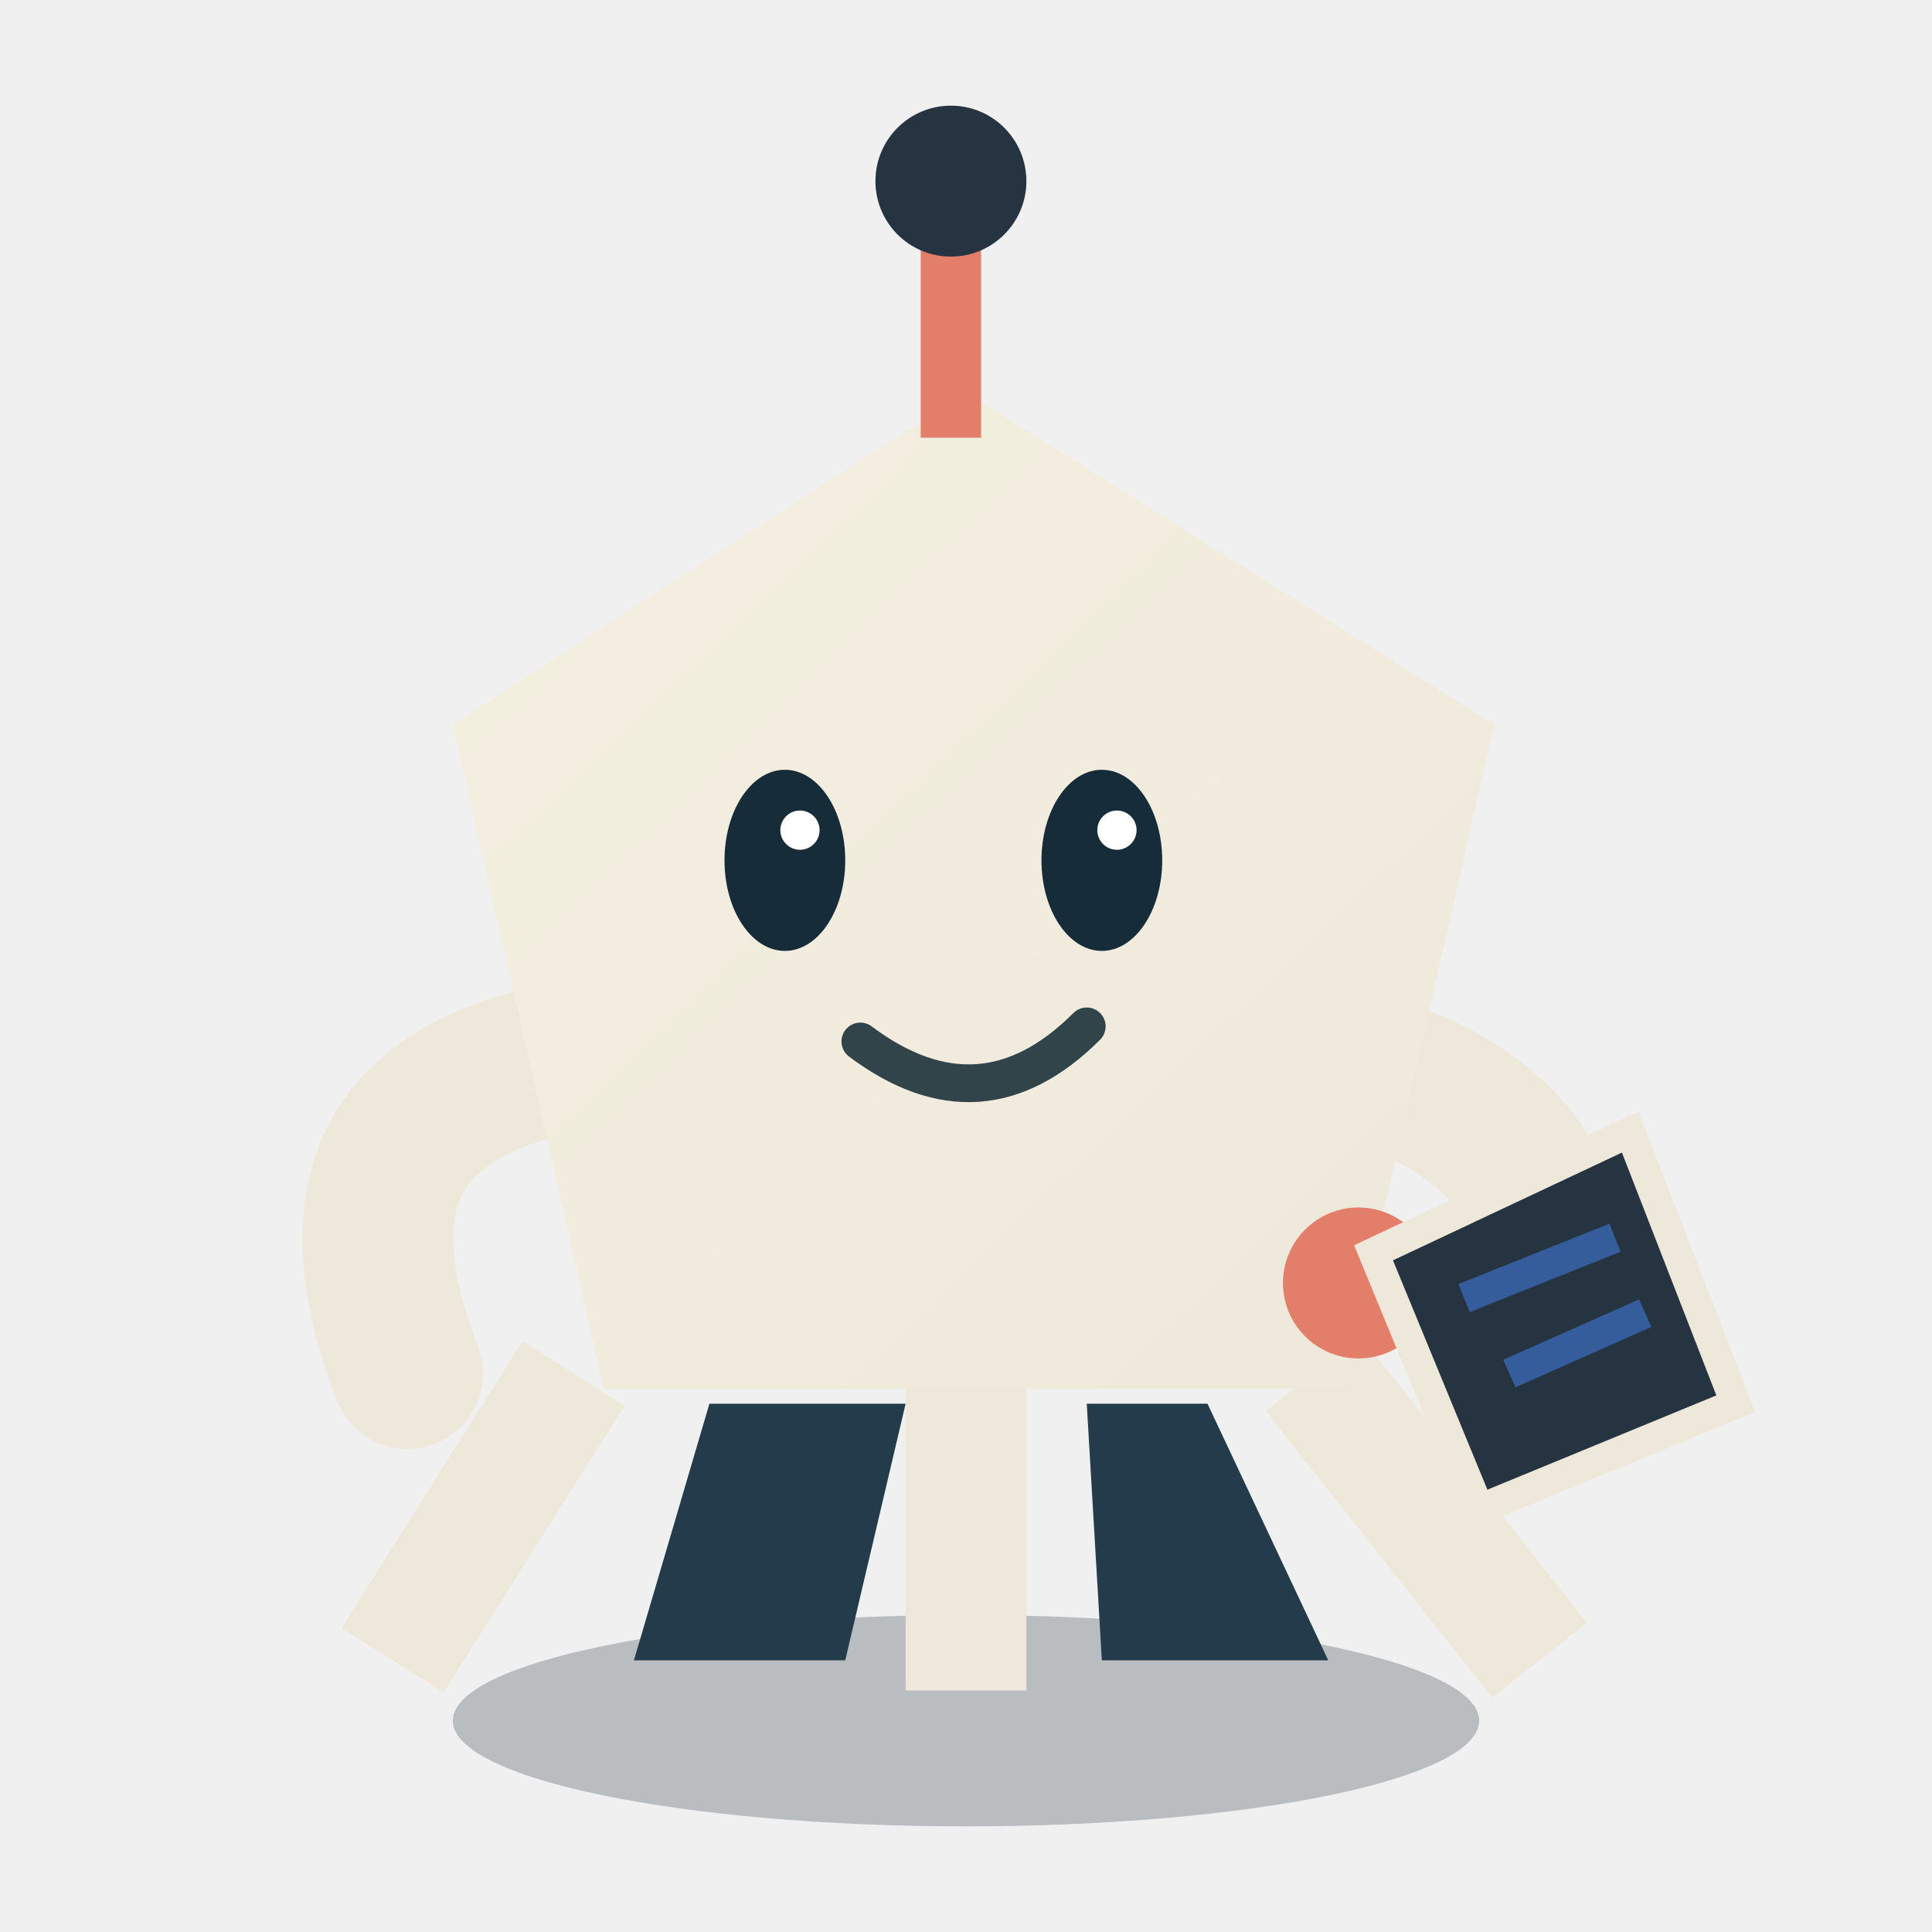
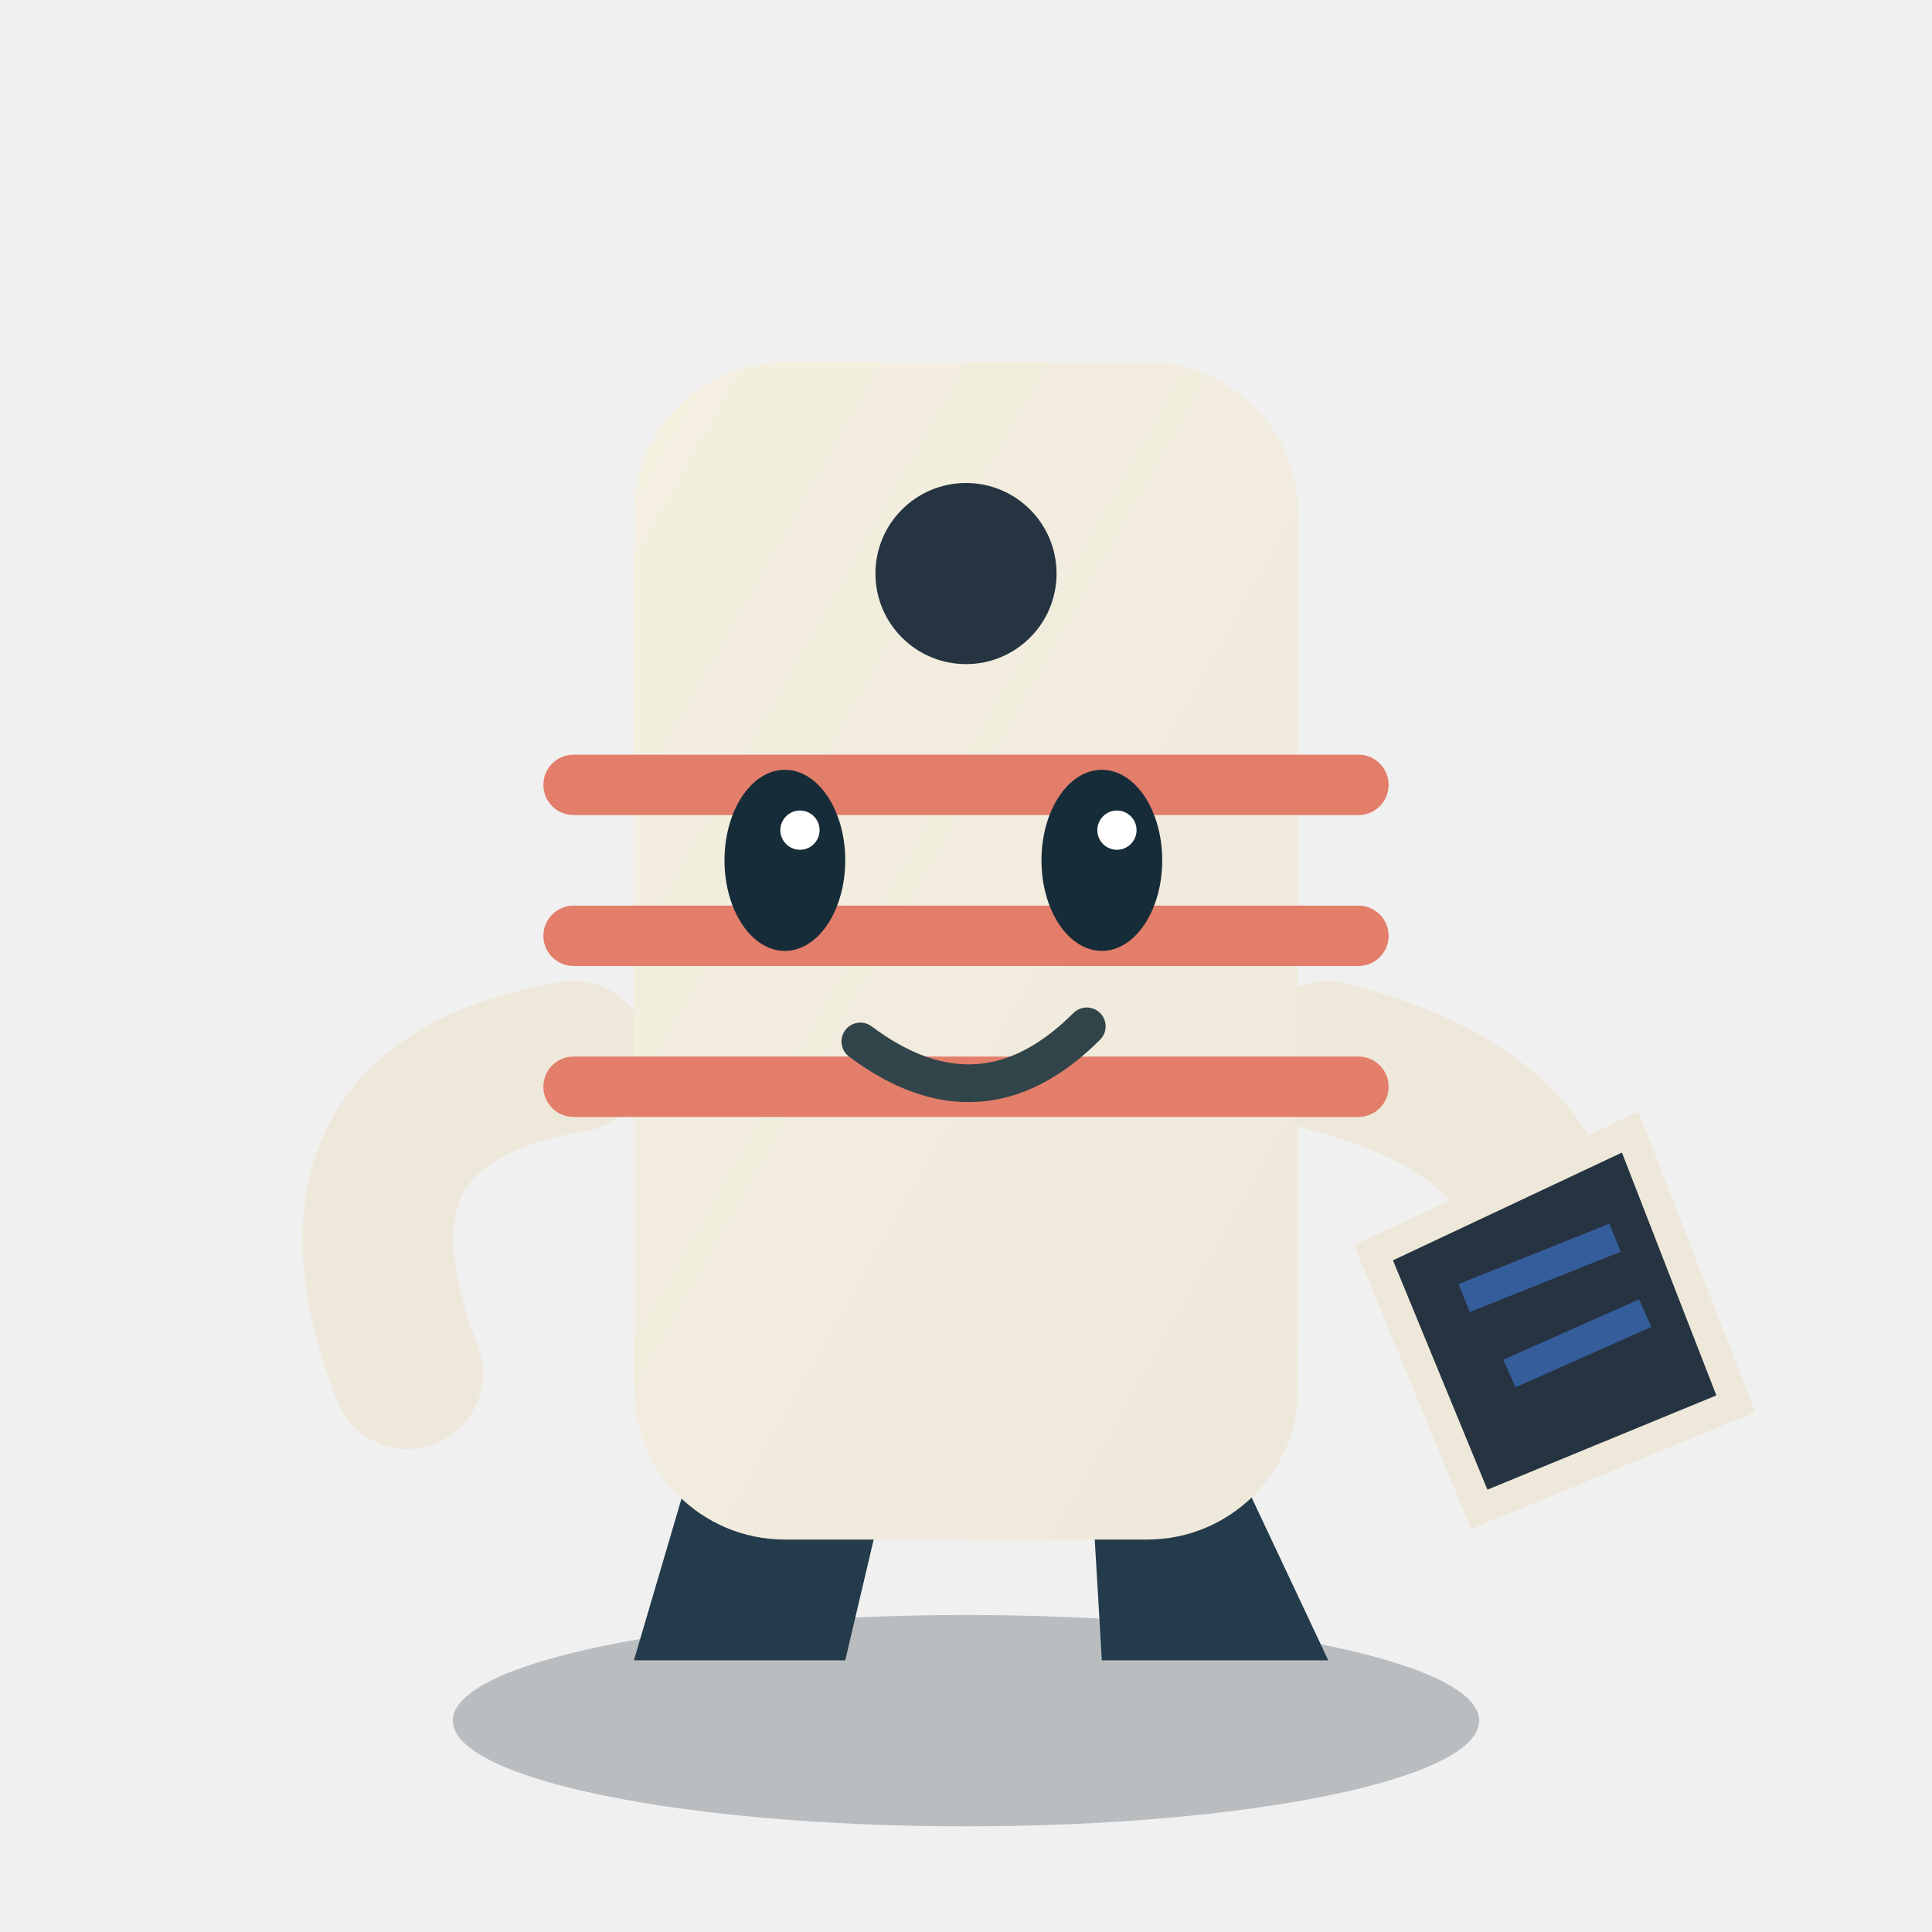
<svg xmlns="http://www.w3.org/2000/svg" width="128" height="128" viewBox="0 0 128 128">
  <defs>
    <linearGradient id="body1" x1="0" y1="0" x2="1" y2="1">
      <stop offset="0" stop-color="#f4f0e0" />
      <stop offset="1" stop-color="#EEE8DA" />
    </linearGradient>
  </defs>
  <ellipse cx="64" cy="114" rx="34" ry="7" fill="#091726" opacity=".24" />
  <path d="M47 93l-5 17h14l4-17M72 93l1 17h15l-8-17" fill="#243b4b" />
  <path d="M38 70Q20 73 27 91M88 70q19 5 13 20" stroke="#EEE8DA" stroke-width="10" fill="none" stroke-linecap="round" />
  <g id="shape-1">
-     <path d="M38 91l-12 19M64 91v21M87 91l15 19" stroke="#EEE8DA" stroke-width="8" />
-     <path d="M30 48l34-22 35 22-10 44H40z" fill="url(#body1)" />
+     <rect x="42" y="24" width="44" height="78" rx="10" fill="url(#body1)" />
+     <path d="M38 52h52M38 62h52M38 72h52" stroke="#E37E6A" stroke-width="4" stroke-linecap="round" />
+     <circle cx="64" cy="38" r="6" fill="#253440" />
  </g>
  <ellipse cx="52" cy="57" rx="4" ry="6" fill="#172c39" />
  <ellipse cx="73" cy="57" rx="4" ry="6" fill="#172c39" />
  <circle cx="53" cy="55" r="1.3" fill="#fff" />
  <circle cx="74" cy="55" r="1.3" fill="#fff" />
  <path d="M57 69q8 6 15-1" fill="none" stroke="#31444a" stroke-width="2.5" stroke-linecap="round" />
-   <path d="M63 29V15" stroke="#E37E6A" stroke-width="4" />
-   <circle cx="63" cy="12" r="5" fill="#253440" />
-   <circle cx="90" cy="85" r="5" fill="#E37E6A" />
  <path d="M91 83l17-8 7 18-17 7z" fill="#253440" stroke="#EEE8DA" stroke-width="2" />
  <path d="M97 86l10-4m-7 9 9-4" stroke="#355C9B" stroke-width="2" />
</svg>
